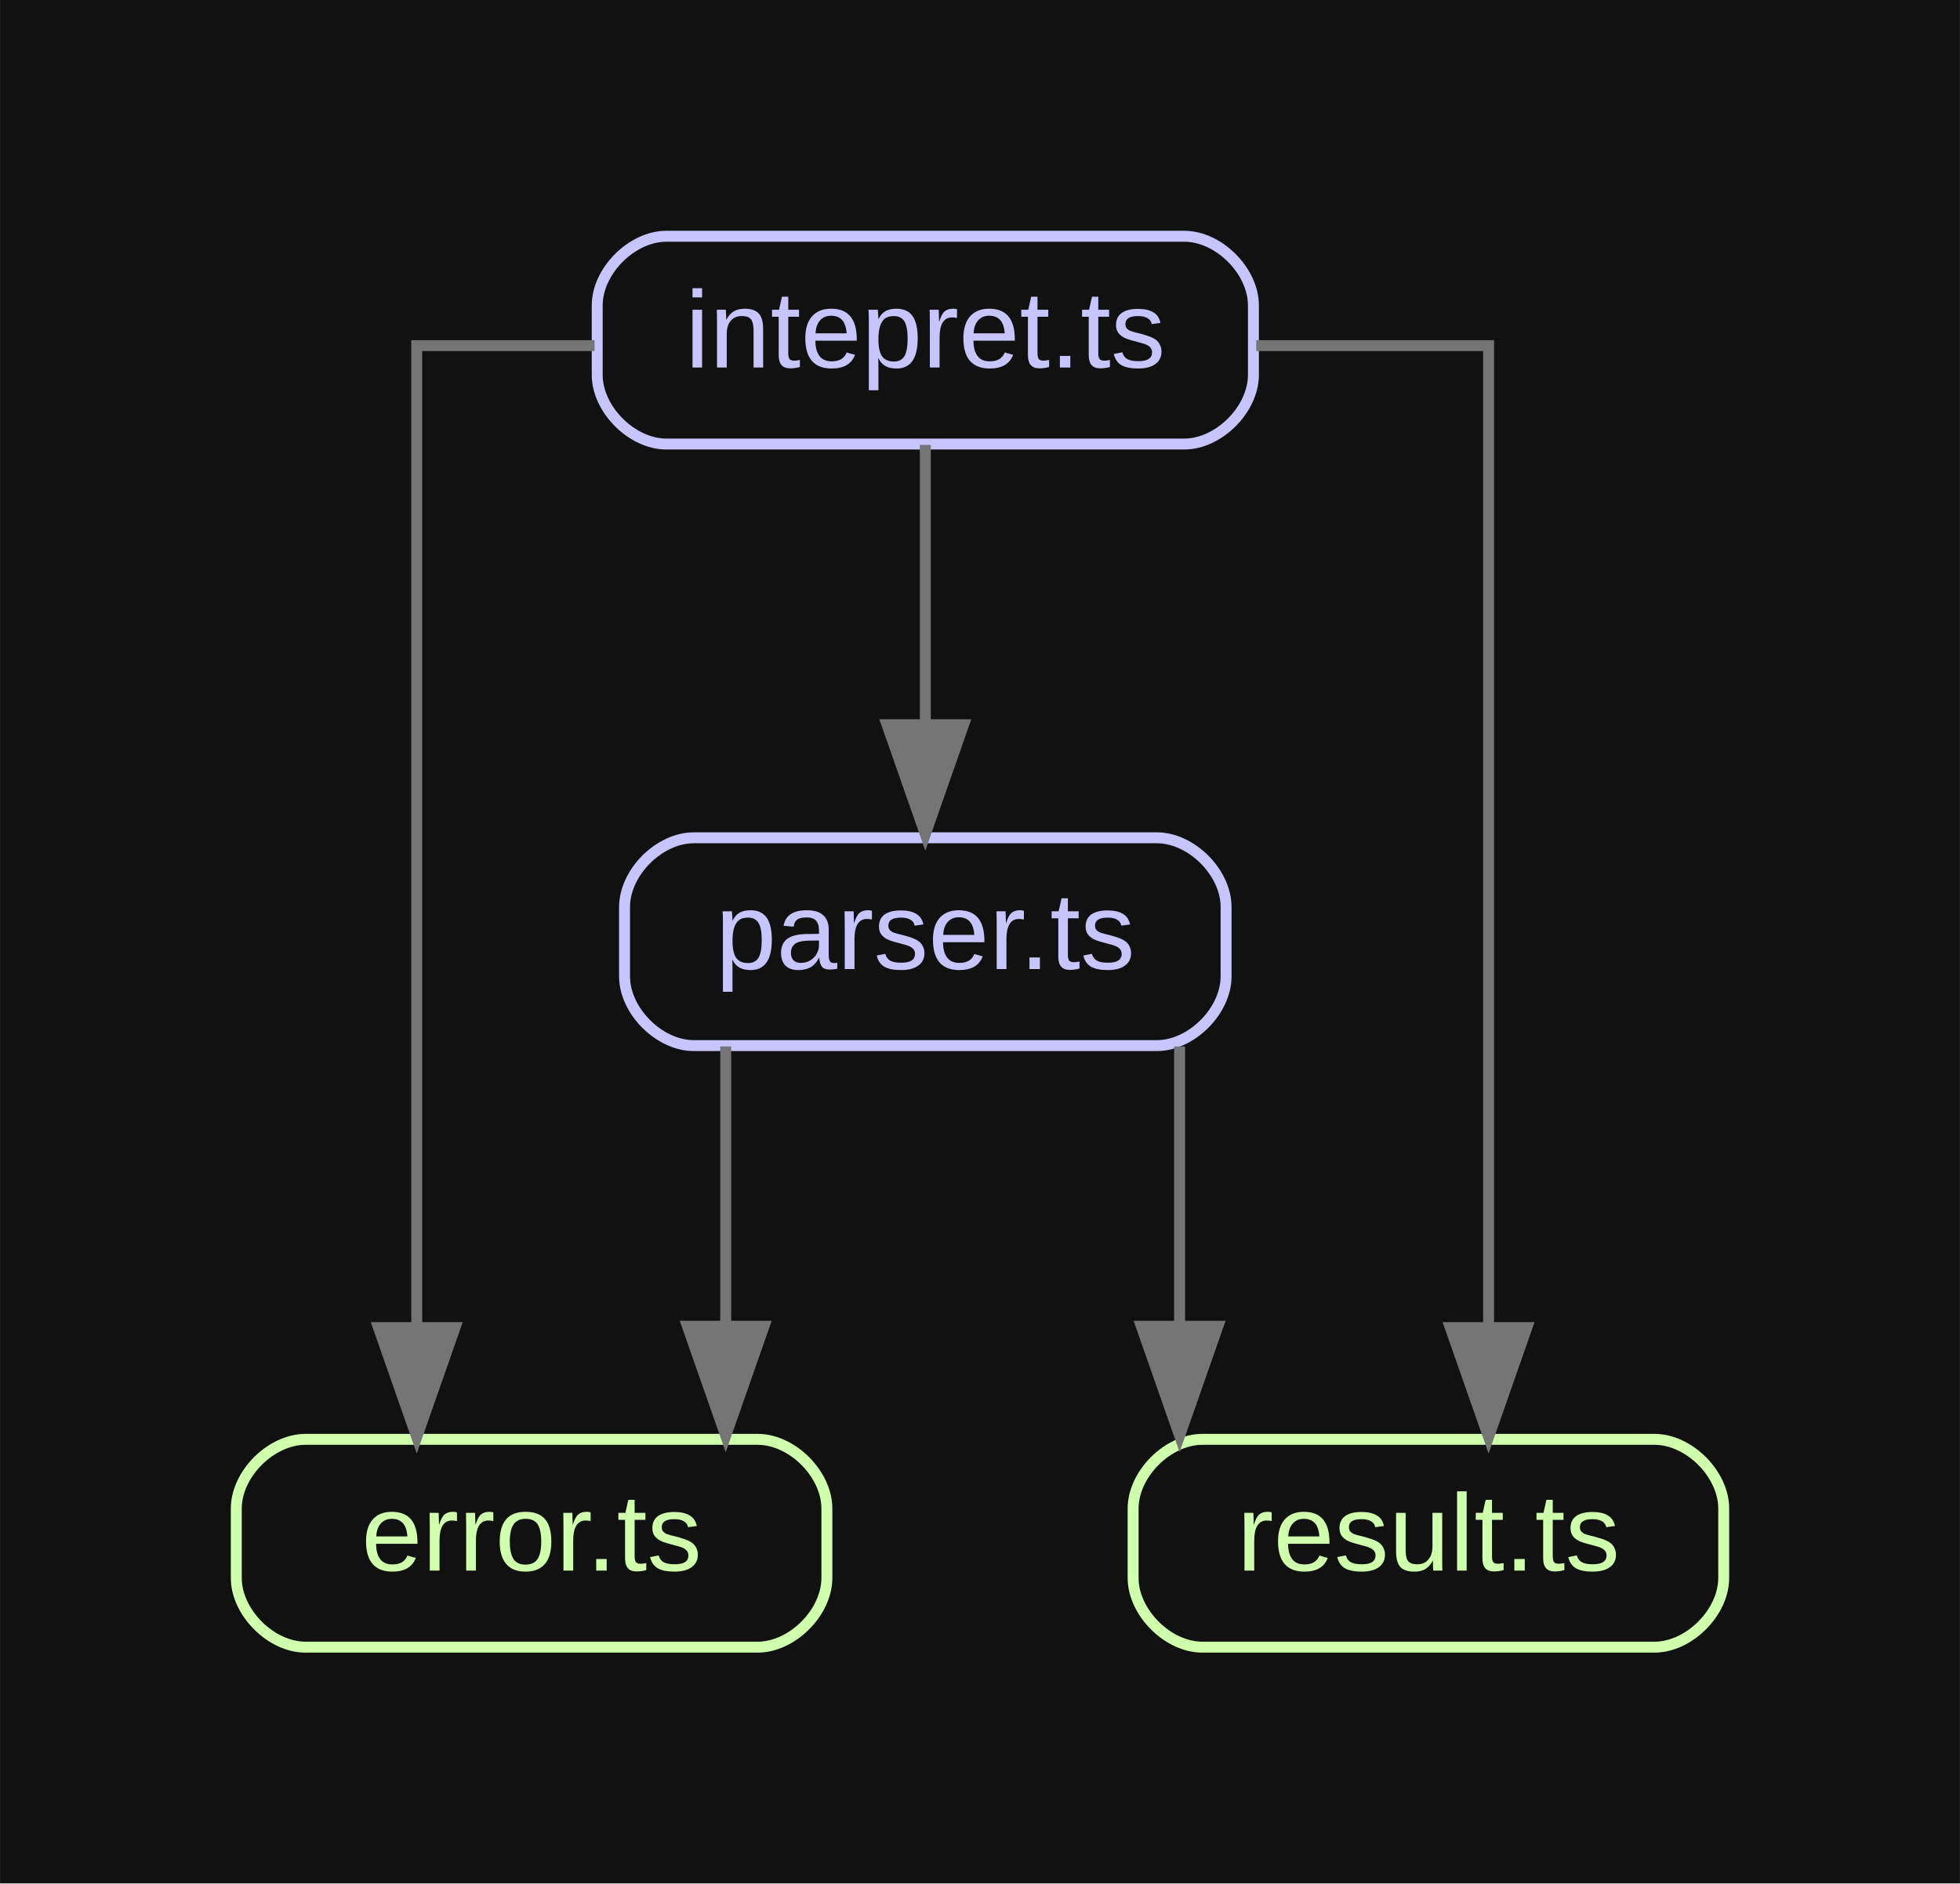
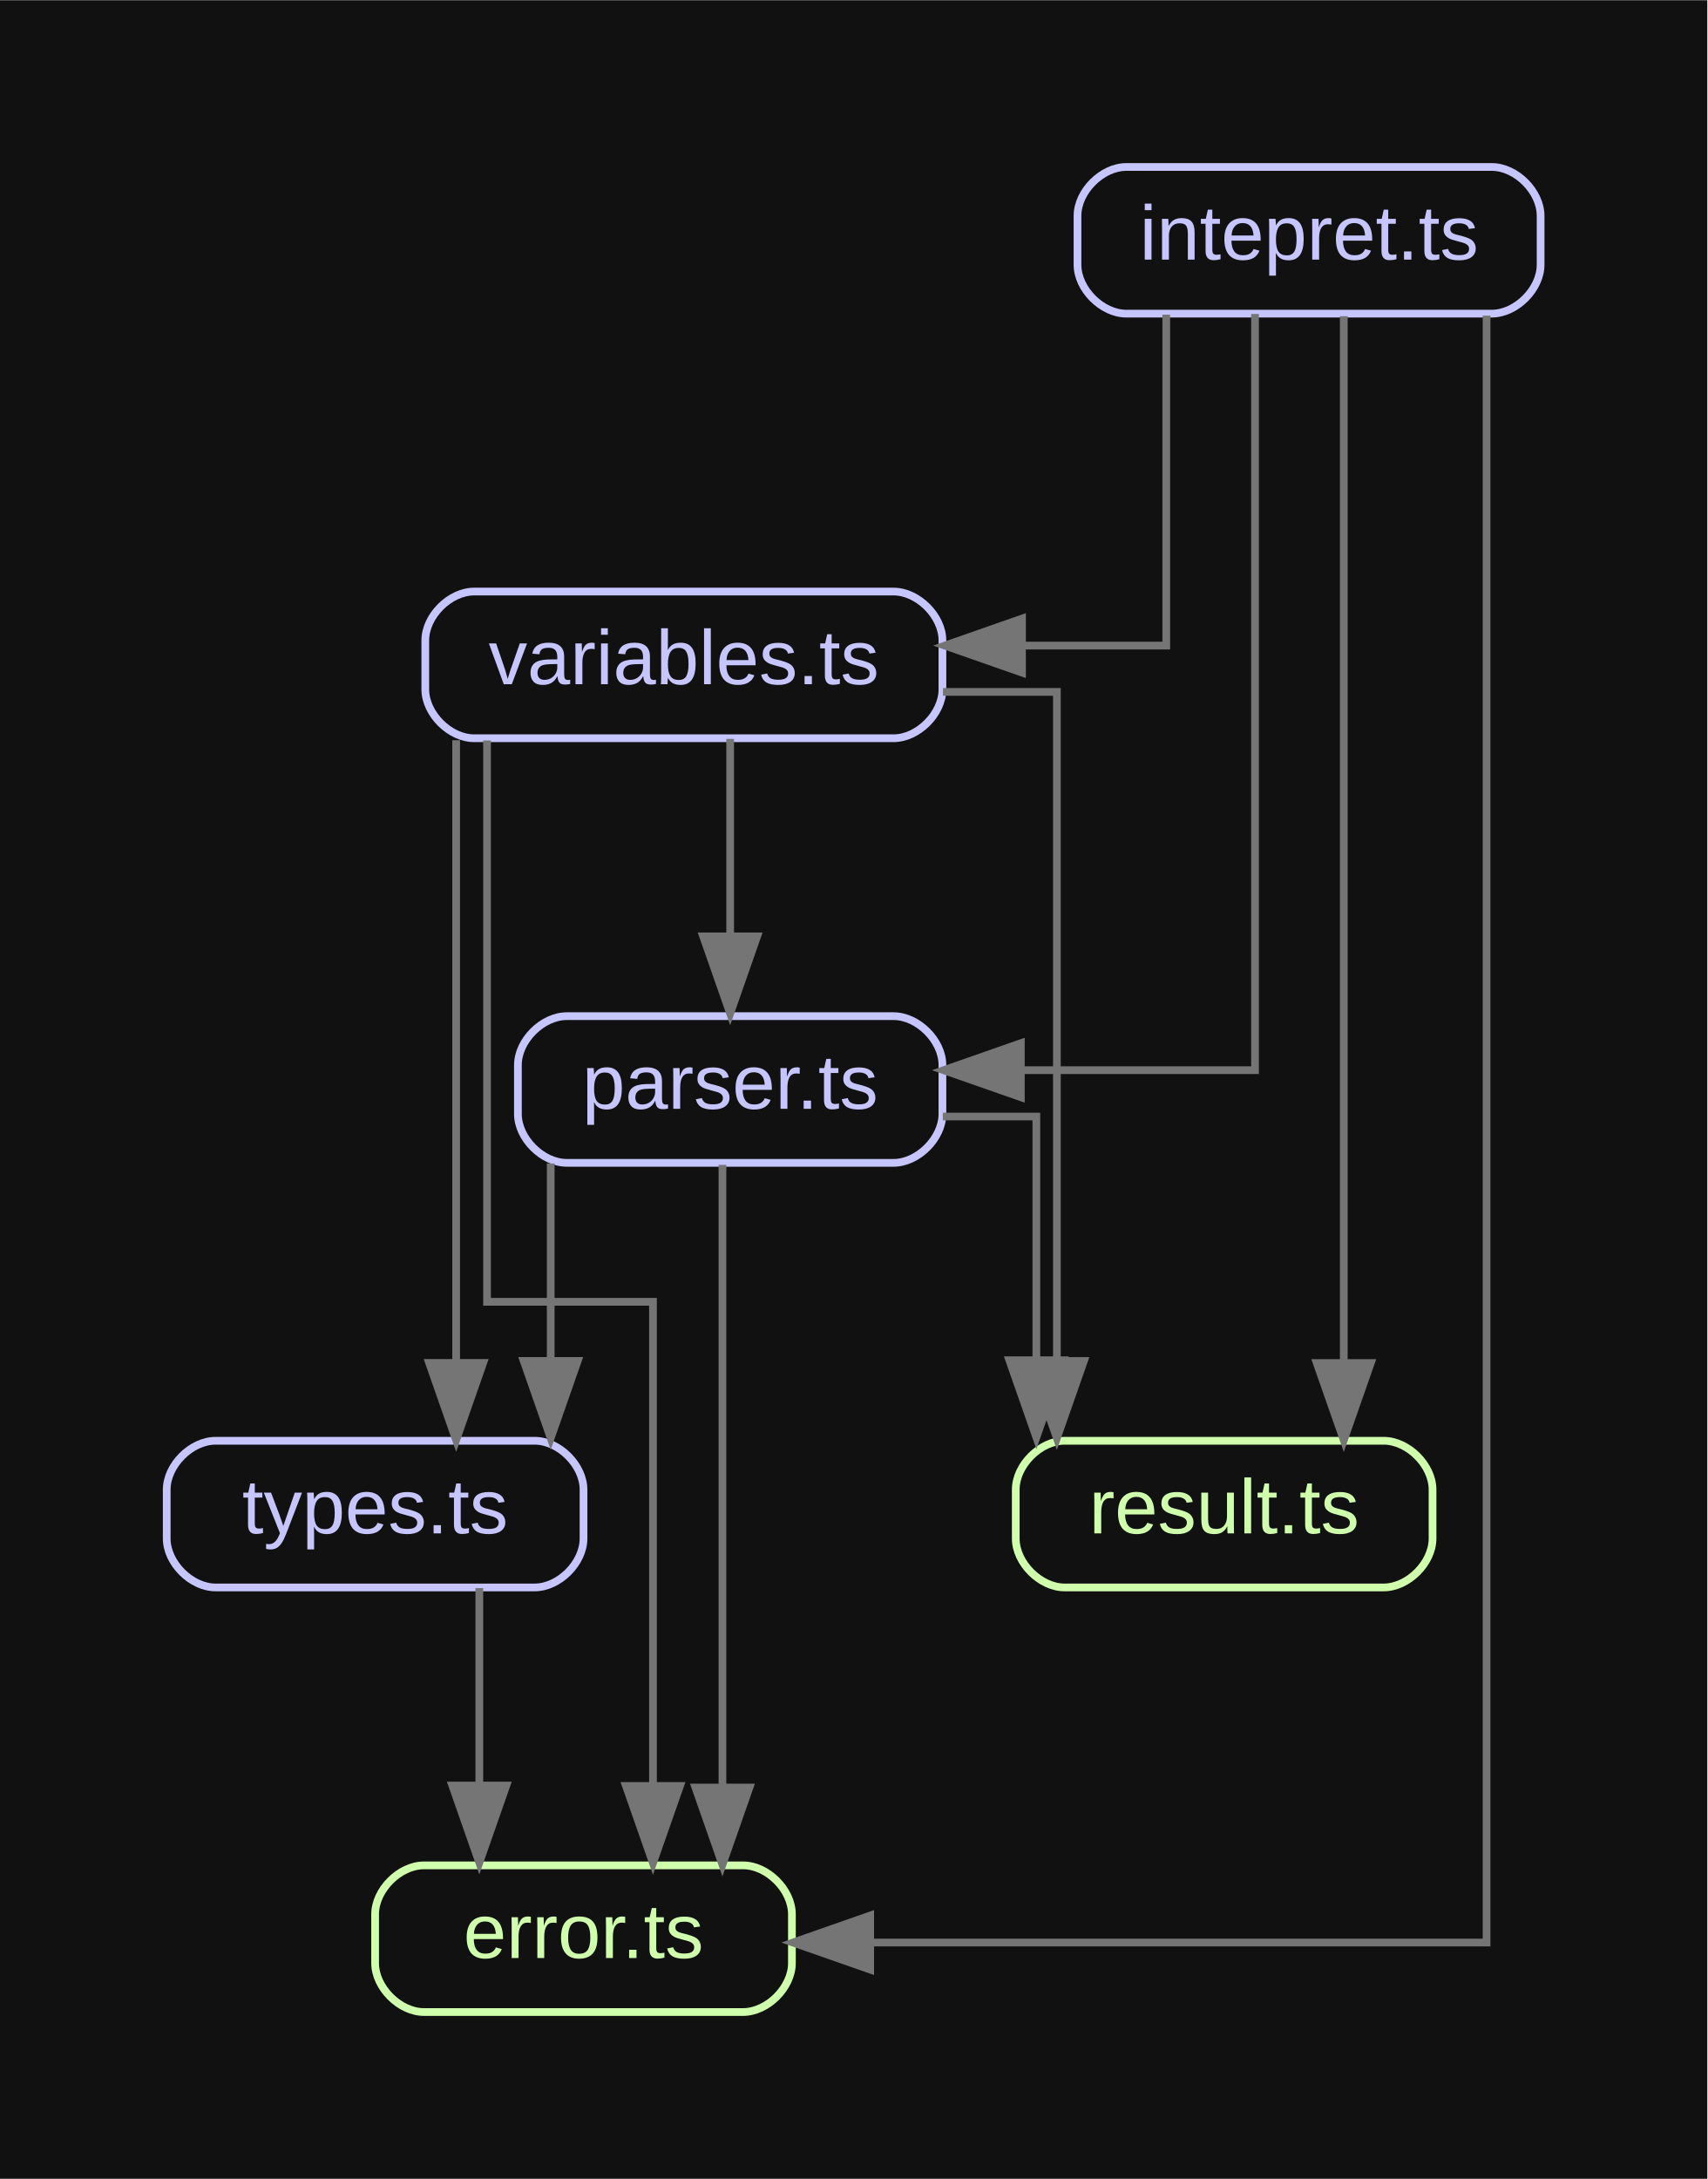
- <svg xmlns="http://www.w3.org/2000/svg" width="179pt" height="172pt" viewBox="0.00 0.00 179.20 172.20">
-   <g id="graph0" class="graph" transform="scale(1 1) rotate(0) translate(21.6 150.6)">
-     <polygon fill="#111111" stroke="transparent" points="-21.6,21.6 -21.6,-150.6 157.6,-150.6 157.6,21.6 -21.6,21.6" />
+ <svg xmlns="http://www.w3.org/2000/svg" width="221pt" height="282pt" viewBox="0.00 0.00 221.20 282.20">
+   <g id="graph0" class="graph" transform="scale(1 1) rotate(0) translate(21.6 260.6)">
+     <polygon fill="#111111" stroke="transparent" points="-21.6,21.6 -21.6,-260.6 199.6,-260.6 199.6,21.6 -21.6,21.6" />
    <g id="node1" class="node">
-       <path fill="none" stroke="#cfffac" d="M47.67,-19C47.67,-19 6.33,-19 6.33,-19 3.17,-19 0,-15.83 0,-12.67 0,-12.67 0,-6.33 0,-6.33 0,-3.17 3.17,0 6.33,0 6.33,0 47.67,0 47.67,0 50.83,0 54,-3.17 54,-6.33 54,-6.33 54,-12.67 54,-12.67 54,-15.83 50.83,-19 47.67,-19" />
-       <text text-anchor="middle" x="27" y="-7" font-family="Arial" font-size="10.00" fill="#cfffac">error.ts</text>
+       <path fill="none" stroke="#cfffac" d="M74.67,-19C74.67,-19 33.33,-19 33.33,-19 30.17,-19 27,-15.83 27,-12.67 27,-12.67 27,-6.33 27,-6.33 27,-3.17 30.17,0 33.33,0 33.33,0 74.67,0 74.67,0 77.83,0 81,-3.17 81,-6.33 81,-6.33 81,-12.67 81,-12.67 81,-15.83 77.83,-19 74.67,-19" />
+       <text text-anchor="middle" x="54" y="-7" font-family="Arial" font-size="10.00" fill="#cfffac">error.ts</text>
    </g>
    <g id="node2" class="node">
-       <path fill="none" stroke="#c6c5fe" d="M86.67,-129C86.67,-129 39.33,-129 39.33,-129 36.17,-129 33,-125.83 33,-122.67 33,-122.67 33,-116.33 33,-116.33 33,-113.17 36.17,-110 39.33,-110 39.33,-110 86.67,-110 86.67,-110 89.83,-110 93,-113.17 93,-116.33 93,-116.33 93,-122.67 93,-122.67 93,-125.83 89.83,-129 86.67,-129" />
-       <text text-anchor="middle" x="63" y="-117" font-family="Arial" font-size="10.00" fill="#c6c5fe">intepret.ts</text>
+       <path fill="none" stroke="#c6c5fe" d="M171.67,-239C171.67,-239 124.33,-239 124.33,-239 121.17,-239 118,-235.83 118,-232.67 118,-232.67 118,-226.33 118,-226.33 118,-223.17 121.17,-220 124.33,-220 124.33,-220 171.67,-220 171.67,-220 174.83,-220 178,-223.17 178,-226.33 178,-226.33 178,-232.67 178,-232.67 178,-235.83 174.83,-239 171.67,-239" />
+       <text text-anchor="middle" x="148" y="-227" font-family="Arial" font-size="10.00" fill="#c6c5fe">intepret.ts</text>
    </g>
    <g id="edge1" class="edge">
-       <path fill="none" stroke="#757575" d="M32.76,-119C23.88,-119 16.5,-119 16.5,-119 16.5,-119 16.5,-29.22 16.5,-29.22" />
-       <polygon fill="#757575" stroke="#757575" points="20,-29.22 16.5,-19.22 13,-29.22 20,-29.22" />
+       <path fill="none" stroke="#757575" d="M171,-219.74C171,-177.07 171,-9 171,-9 171,-9 91.14,-9 91.14,-9" />
+       <polygon fill="#757575" stroke="#757575" points="91.14,-5.5 81.14,-9 91.14,-12.5 91.14,-5.5" />
    </g>
    <g id="node3" class="node">
-       <path fill="none" stroke="#c6c5fe" d="M84.17,-74C84.17,-74 41.83,-74 41.83,-74 38.67,-74 35.5,-70.83 35.5,-67.67 35.5,-67.67 35.5,-61.33 35.5,-61.33 35.5,-58.17 38.67,-55 41.83,-55 41.83,-55 84.17,-55 84.17,-55 87.33,-55 90.5,-58.17 90.5,-61.33 90.5,-61.33 90.5,-67.67 90.5,-67.67 90.5,-70.83 87.33,-74 84.17,-74" />
-       <text text-anchor="middle" x="63" y="-62" font-family="Arial" font-size="10.00" fill="#c6c5fe">parser.ts</text>
+       <path fill="none" stroke="#c6c5fe" d="M94.17,-129C94.17,-129 51.83,-129 51.83,-129 48.67,-129 45.5,-125.83 45.5,-122.67 45.5,-122.67 45.5,-116.33 45.5,-116.33 45.5,-113.17 48.67,-110 51.83,-110 51.83,-110 94.17,-110 94.17,-110 97.33,-110 100.5,-113.17 100.5,-116.33 100.5,-116.33 100.5,-122.67 100.5,-122.67 100.5,-125.83 97.33,-129 94.17,-129" />
+       <text text-anchor="middle" x="73" y="-117" font-family="Arial" font-size="10.00" fill="#c6c5fe">parser.ts</text>
    </g>
    <g id="edge2" class="edge">
-       <path fill="none" stroke="#757575" d="M63,-109.92C63,-109.92 63,-84.34 63,-84.34" />
-       <polygon fill="#757575" stroke="#757575" points="66.5,-84.34 63,-74.34 59.5,-84.34 66.5,-84.34" />
+       <path fill="none" stroke="#757575" d="M141,-219.96C141,-193.65 141,-122 141,-122 141,-122 110.66,-122 110.66,-122" />
+       <polygon fill="#757575" stroke="#757575" points="110.66,-118.5 100.66,-122 110.66,-125.5 110.66,-118.5" />
    </g>
    <g id="node4" class="node">
-       <path fill="none" stroke="#cfffac" d="M129.67,-19C129.67,-19 88.33,-19 88.33,-19 85.17,-19 82,-15.83 82,-12.67 82,-12.67 82,-6.33 82,-6.33 82,-3.17 85.17,0 88.33,0 88.33,0 129.67,0 129.67,0 132.83,0 136,-3.17 136,-6.33 136,-6.33 136,-12.67 136,-12.67 136,-15.83 132.83,-19 129.67,-19" />
-       <text text-anchor="middle" x="109" y="-7" font-family="Arial" font-size="10.00" fill="#cfffac">result.ts</text>
+       <path fill="none" stroke="#cfffac" d="M157.67,-74C157.67,-74 116.33,-74 116.33,-74 113.17,-74 110,-70.83 110,-67.67 110,-67.67 110,-61.33 110,-61.33 110,-58.17 113.17,-55 116.33,-55 116.33,-55 157.67,-55 157.67,-55 160.83,-55 164,-58.17 164,-61.33 164,-61.33 164,-67.67 164,-67.67 164,-70.83 160.83,-74 157.67,-74" />
+       <text text-anchor="middle" x="137" y="-62" font-family="Arial" font-size="10.00" fill="#cfffac">result.ts</text>
    </g>
    <g id="edge3" class="edge">
-       <path fill="none" stroke="#757575" d="M93.26,-119C104.47,-119 114.5,-119 114.5,-119 114.5,-119 114.5,-29.22 114.5,-29.22" />
-       <polygon fill="#757575" stroke="#757575" points="118,-29.22 114.5,-19.22 111,-29.22 118,-29.22" />
+       <path fill="none" stroke="#757575" d="M152.5,-219.67C152.5,-219.67 152.5,-84.07 152.5,-84.07" />
+       <polygon fill="#757575" stroke="#757575" points="156,-84.07 152.5,-74.07 149,-84.07 156,-84.07" />
+     </g>
+     <g id="node5" class="node">
+       <path fill="none" stroke="#c6c5fe" d="M94.17,-184C94.17,-184 39.83,-184 39.83,-184 36.67,-184 33.5,-180.83 33.5,-177.67 33.5,-177.67 33.5,-171.33 33.5,-171.33 33.5,-168.17 36.67,-165 39.83,-165 39.83,-165 94.17,-165 94.17,-165 97.33,-165 100.5,-168.17 100.5,-171.33 100.5,-171.33 100.5,-177.67 100.5,-177.67 100.5,-180.83 97.33,-184 94.17,-184" />
+       <text text-anchor="middle" x="67" y="-172" font-family="Arial" font-size="10.00" fill="#c6c5fe">variables.ts</text>
    </g>
    <g id="edge4" class="edge">
-       <path fill="none" stroke="#757575" d="M44.75,-54.92C44.75,-54.92 44.75,-29.34 44.75,-29.34" />
-       <polygon fill="#757575" stroke="#757575" points="48.25,-29.34 44.75,-19.34 41.25,-29.34 48.25,-29.34" />
+       <path fill="none" stroke="#757575" d="M129.5,-219.87C129.5,-204.71 129.5,-177 129.5,-177 129.5,-177 110.81,-177 110.81,-177" />
+       <polygon fill="#757575" stroke="#757575" points="110.81,-173.5 100.81,-177 110.81,-180.5 110.81,-173.5" />
    </g>
    <g id="edge5" class="edge">
-       <path fill="none" stroke="#757575" d="M86.25,-54.92C86.25,-54.92 86.25,-29.34 86.25,-29.34" />
-       <polygon fill="#757575" stroke="#757575" points="89.75,-29.34 86.25,-19.34 82.75,-29.34 89.75,-29.34" />
+       <path fill="none" stroke="#757575" d="M72,-109.74C72,-109.74 72,-29.08 72,-29.08" />
+       <polygon fill="#757575" stroke="#757575" points="75.5,-29.08 72,-19.08 68.5,-29.08 75.5,-29.08" />
+     </g>
+     <g id="edge6" class="edge">
+       <path fill="none" stroke="#757575" d="M100.55,-116C107.32,-116 112.67,-116 112.67,-116 112.67,-116 112.67,-84.43 112.67,-84.43" />
+       <polygon fill="#757575" stroke="#757575" points="116.17,-84.43 112.67,-74.43 109.17,-84.43 116.17,-84.43" />
+     </g>
+     <g id="node6" class="node">
+       <path fill="none" stroke="#c6c5fe" d="M47.67,-74C47.67,-74 6.33,-74 6.33,-74 3.17,-74 0,-70.83 0,-67.67 0,-67.67 0,-61.33 0,-61.33 0,-58.17 3.17,-55 6.33,-55 6.33,-55 47.67,-55 47.67,-55 50.83,-55 54,-58.17 54,-61.33 54,-61.33 54,-67.67 54,-67.67 54,-70.83 50.83,-74 47.67,-74" />
+       <text text-anchor="middle" x="27" y="-62" font-family="Arial" font-size="10.00" fill="#c6c5fe">types.ts</text>
+     </g>
+     <g id="edge7" class="edge">
+       <path fill="none" stroke="#757575" d="M49.75,-109.92C49.75,-109.92 49.75,-84.34 49.75,-84.34" />
+       <polygon fill="#757575" stroke="#757575" points="53.25,-84.34 49.75,-74.34 46.25,-84.34 53.25,-84.34" />
+     </g>
+     <g id="edge9" class="edge">
+       <path fill="none" stroke="#757575" d="M41.5,-164.71C41.5,-142.86 41.5,-92 41.5,-92 41.5,-92 63,-92 63,-92 63,-92 63,-29.29 63,-29.29" />
+       <polygon fill="#757575" stroke="#757575" points="66.5,-29.29 63,-19.29 59.5,-29.29 66.5,-29.29" />
+     </g>
+     <g id="edge10" class="edge">
+       <path fill="none" stroke="#757575" d="M73,-164.92C73,-164.92 73,-139.34 73,-139.34" />
+       <polygon fill="#757575" stroke="#757575" points="76.5,-139.34 73,-129.34 69.5,-139.34 76.5,-139.34" />
+     </g>
+     <g id="edge11" class="edge">
+       <path fill="none" stroke="#757575" d="M100.57,-171C108.82,-171 115.33,-171 115.33,-171 115.33,-171 115.33,-84.33 115.33,-84.33" />
+       <polygon fill="#757575" stroke="#757575" points="118.83,-84.33 115.33,-74.33 111.83,-84.33 118.83,-84.33" />
+     </g>
+     <g id="edge12" class="edge">
+       <path fill="none" stroke="#757575" d="M37.5,-164.74C37.5,-164.74 37.5,-84.08 37.5,-84.08" />
+       <polygon fill="#757575" stroke="#757575" points="41,-84.08 37.5,-74.08 34,-84.08 41,-84.08" />
+     </g>
+     <g id="edge8" class="edge">
+       <path fill="none" stroke="#757575" d="M40.5,-54.92C40.5,-54.92 40.5,-29.34 40.5,-29.34" />
+       <polygon fill="#757575" stroke="#757575" points="44,-29.34 40.5,-19.34 37,-29.34 44,-29.34" />
    </g>
  </g>
</svg>
